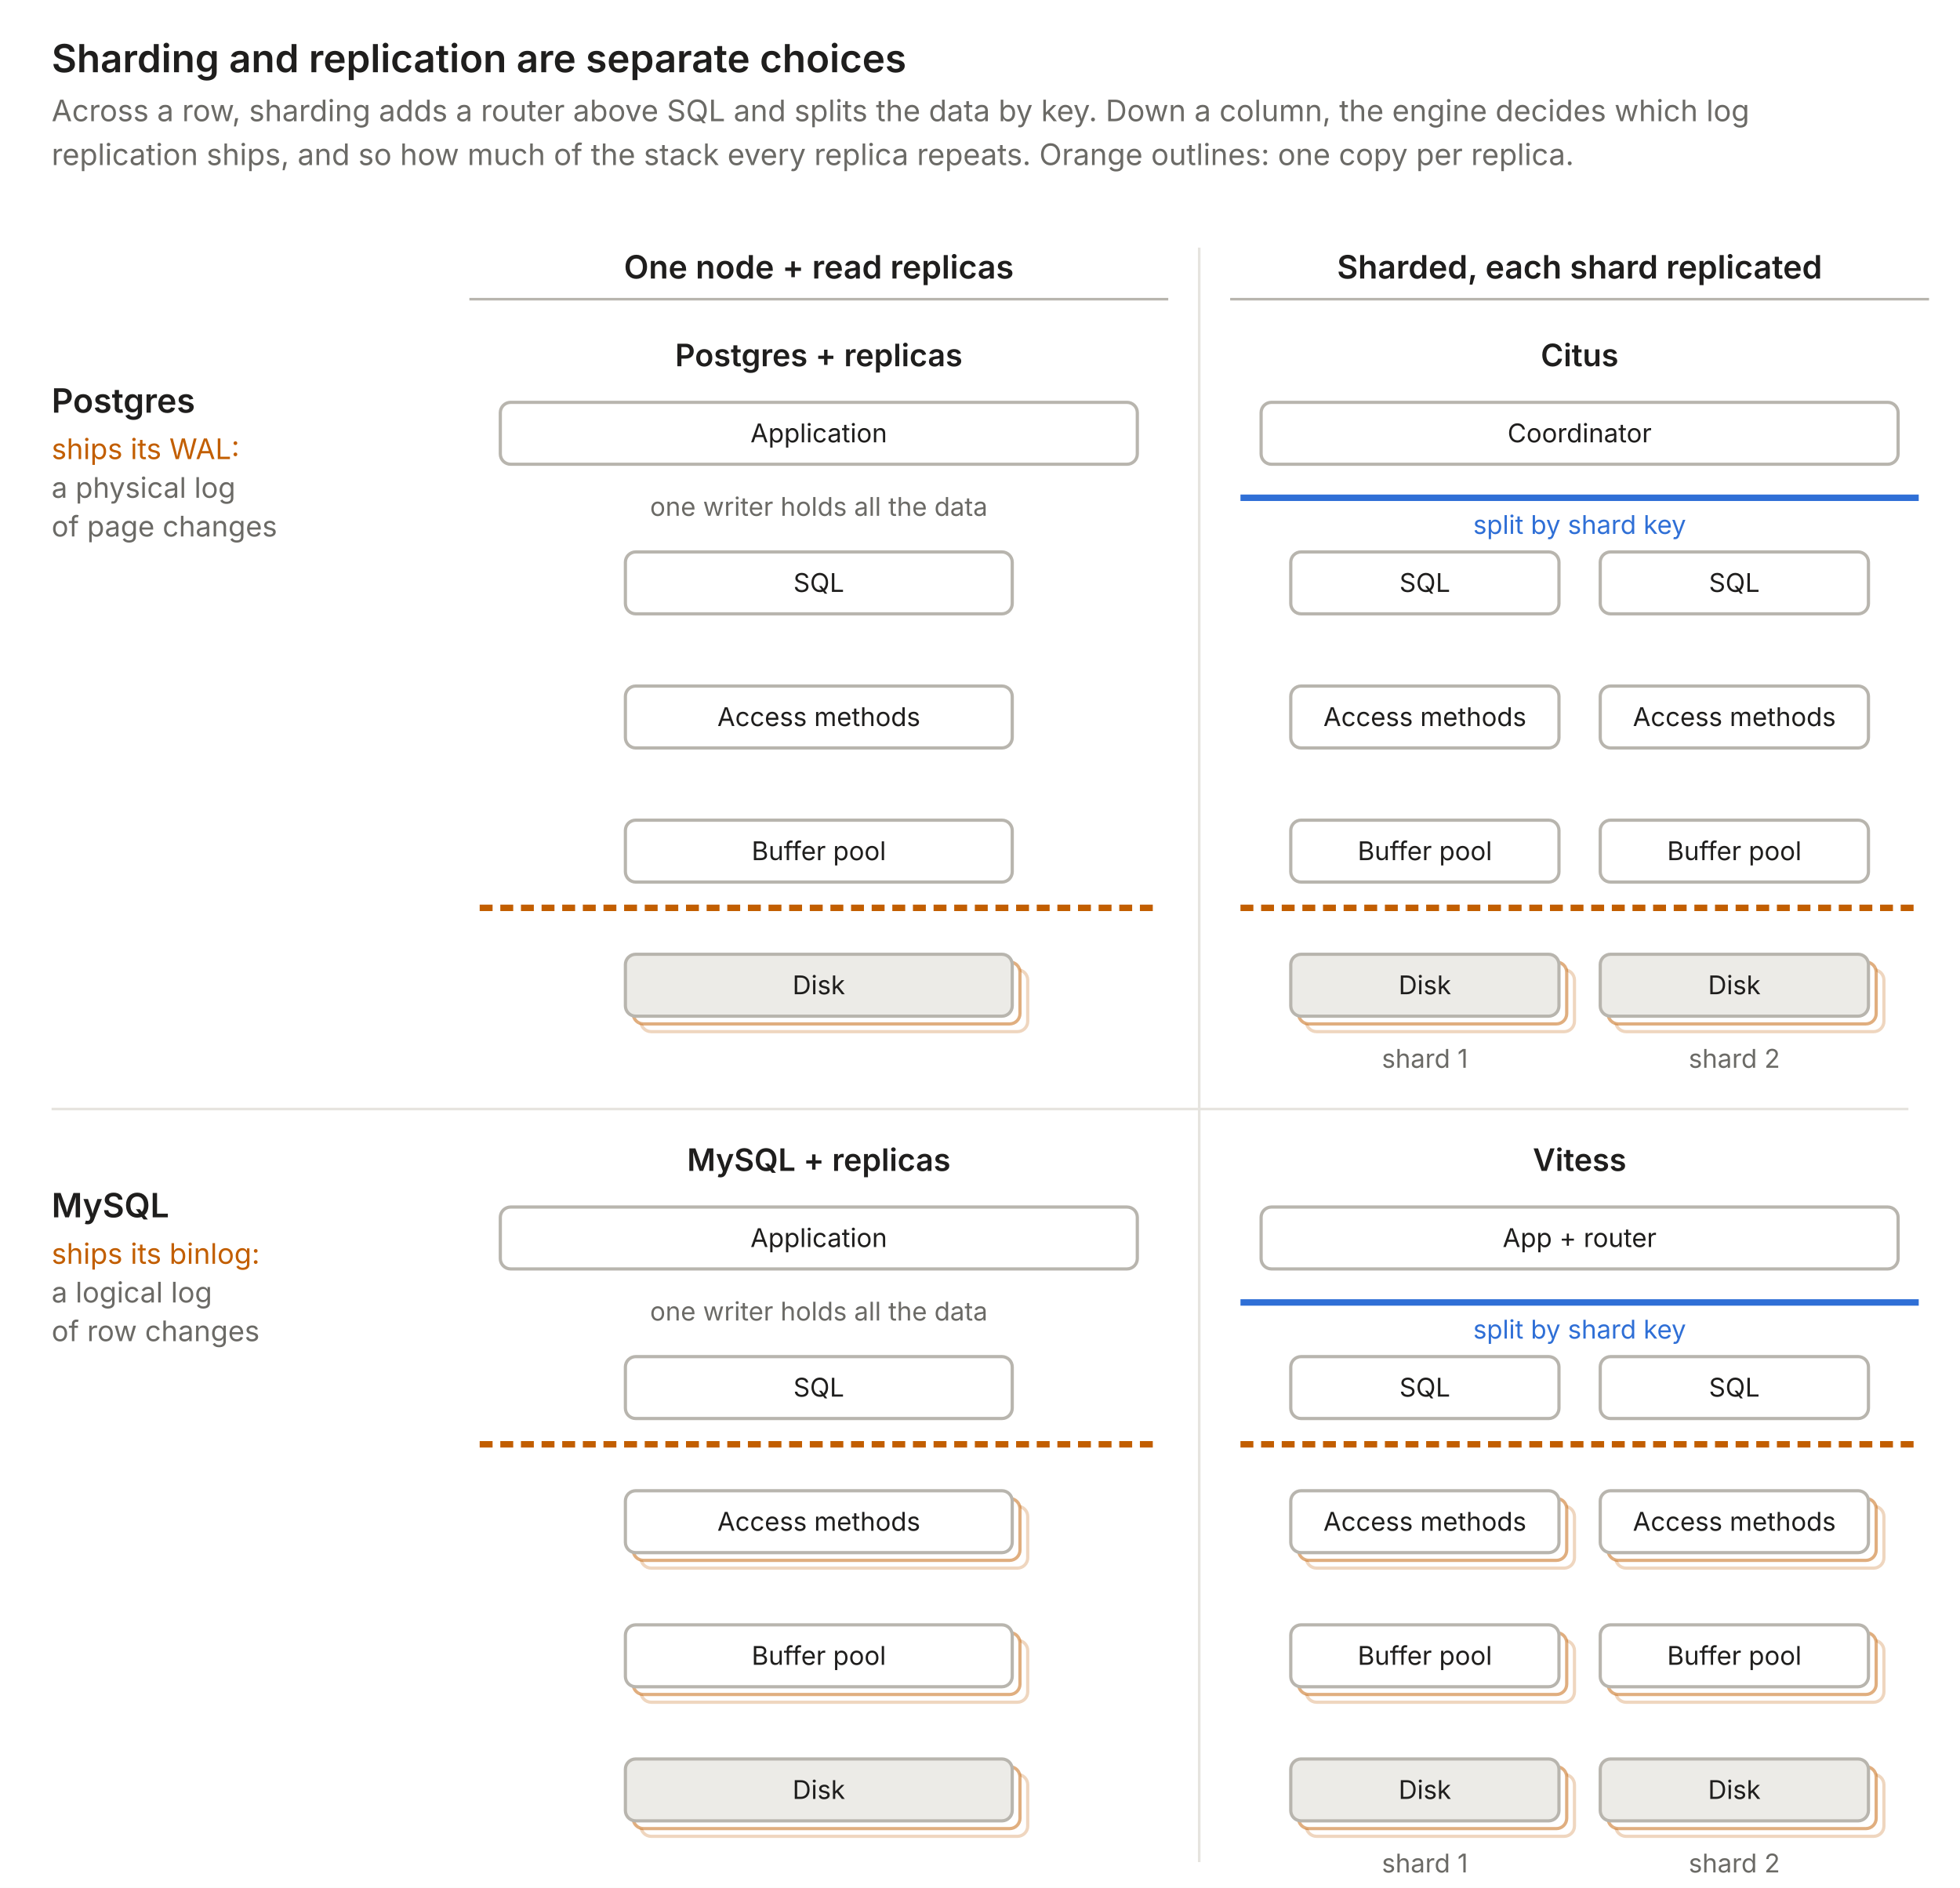
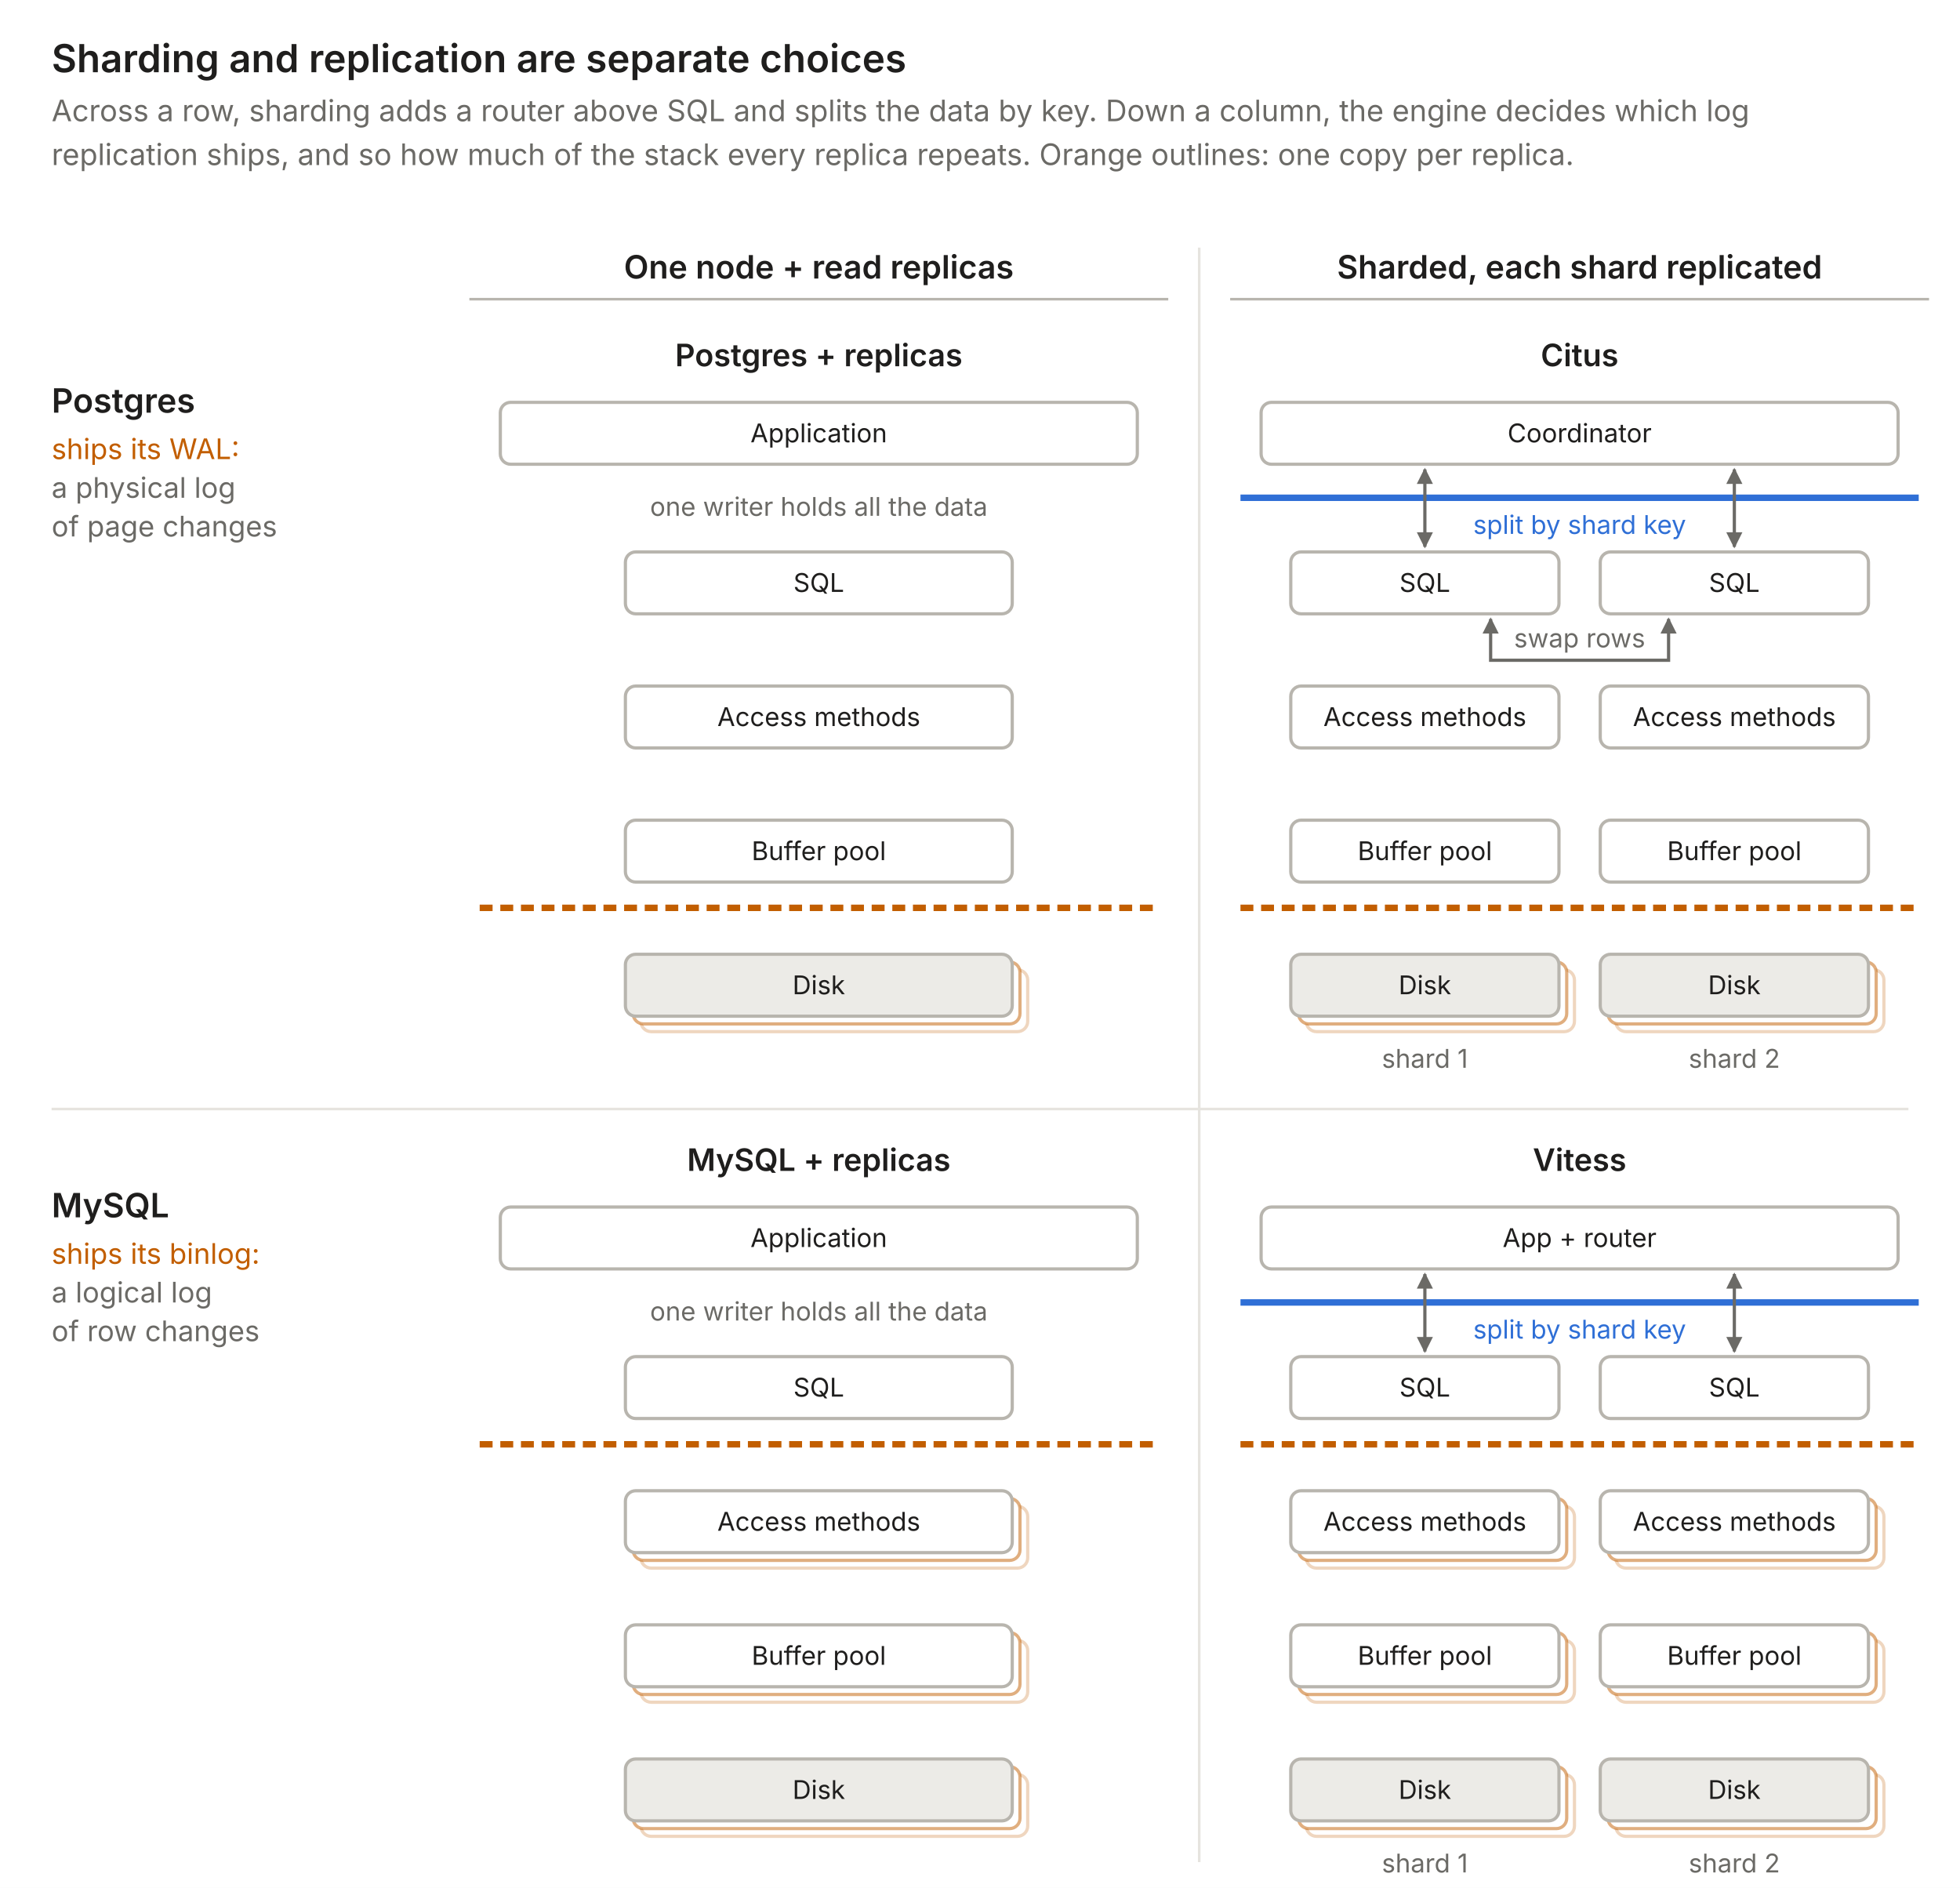
- <svg xmlns="http://www.w3.org/2000/svg" width="760" height="732" font-family="Inter, 'Helvetica Neue', Arial, sans-serif" viewBox="0 0 760 732" role="img" aria-label="A two by two grid. Rows: Postgres, which replicates by shipping its WAL, a physical log of page changes, and MySQL, which ships its binlog, a logical log of row changes. Columns: one node with read replicas, and a sharded design where each shard is replicated: Citus for Postgres, Vitess for MySQL. Sharding adds a router above SQL. The engine sets where replication copies: below the buffer pool for Postgres, below SQL for MySQL, whether or not the data is sharded." font-size="13">
+ <svg xmlns="http://www.w3.org/2000/svg" width="760" height="732" font-family="Inter, 'Helvetica Neue', Arial, sans-serif" viewBox="0 0 760 732" role="img" aria-label="A two by two grid. Rows: Postgres, which replicates by shipping its WAL, a physical log of page changes, and MySQL, which ships its binlog, a logical log of row changes. Columns: one node with read replicas, and a sharded design where each shard is replicated: Citus for Postgres, Vitess for MySQL. Sharding adds a router above SQL, which sends queries to the shards and gets results back. Citus workers can also swap rows with each other, to join on a column other than the shard key. The engine sets where replication copies: below the buffer pool for Postgres, below SQL for MySQL, whether or not the data is sharded." font-size="13">
  <rect width="100%" height="100%" fill="#ffffff" />
+   <defs>
+     <marker id="arrow" viewBox="0 0 10 10" refX="9" refY="5" markerWidth="5" markerHeight="5" orient="auto-start-reverse">
+       <path d="M0,0 L10,5 L0,10 z" fill="#6b6a66" />
+     </marker>
+   </defs>
  <text x="20" y="28" text-anchor="start" font-size="15" font-weight="600" fill="#1f1e1d">Sharding and replication are separate choices</text>
  <text x="20" y="47" text-anchor="start" font-size="11.5" font-weight="400" fill="#6b6a66">Across a row, sharding adds a router above SQL and splits the data by key. Down a column, the engine decides which log</text>
  <text x="20" y="64" text-anchor="start" font-size="11.5" font-weight="400" fill="#6b6a66">replication ships, and so how much of the stack every replica repeats. Orange outlines: one copy per replica.</text>
  <text x="317.5" y="108" text-anchor="middle" font-size="12.5" font-weight="600" fill="#1f1e1d">One node + read replicas</text>
  <line x1="182" y1="116" x2="453.0" y2="116" stroke="#b8b5ae" stroke-width="1" />
  <text x="612.5" y="108" text-anchor="middle" font-size="12.5" font-weight="600" fill="#1f1e1d">Sharded, each shard replicated</text>
  <line x1="477.0" y1="116" x2="748.0" y2="116" stroke="#b8b5ae" stroke-width="1" />
  <line x1="465.0" y1="96" x2="465.0" y2="722" stroke="#e6e4df" stroke-width="1" />
  <line x1="20" y1="430" x2="740" y2="430" stroke="#e6e4df" stroke-width="1" />
  <text x="20" y="160" text-anchor="start" font-size="13" font-weight="600" fill="#1f1e1d">Postgres</text>
  <text x="20" y="178" text-anchor="start" font-size="11" font-weight="400" fill="#c25e00">ships its WAL:</text>
  <text x="20" y="193" text-anchor="start" font-size="11" font-weight="400" fill="#6b6a66">a physical log</text>
  <text x="20" y="208" text-anchor="start" font-size="11" font-weight="400" fill="#6b6a66">of page changes</text>
  <text x="317.5" y="142" text-anchor="middle" font-size="12" font-weight="600" fill="#1f1e1d">Postgres + replicas</text>
  <rect x="194" y="156" width="247.0" height="24" rx="4" fill="#ffffff" stroke="#b8b5ae" stroke-width="1.25" />
  <text x="317.5" y="171.5" text-anchor="middle" font-size="10" font-weight="400" fill="#1f1e1d">Application</text>
  <text x="317.5" y="200" text-anchor="middle" font-size="10" font-weight="400" fill="#6b6a66">one writer holds all the data</text>
  <rect x="242.5" y="214" width="150" height="24" rx="4" fill="#ffffff" stroke="#b8b5ae" stroke-width="1.25" />
  <text x="317.5" y="229.5" text-anchor="middle" font-size="10" font-weight="400" fill="#1f1e1d">SQL</text>
  <rect x="242.5" y="266" width="150" height="24" rx="4" fill="#ffffff" stroke="#b8b5ae" stroke-width="1.25" />
  <text x="317.5" y="281.5" text-anchor="middle" font-size="10" font-weight="400" fill="#1f1e1d">Access methods</text>
  <rect x="242.5" y="318" width="150" height="24" rx="4" fill="#ffffff" stroke="#b8b5ae" stroke-width="1.25" />
  <text x="317.5" y="333.5" text-anchor="middle" font-size="10" font-weight="400" fill="#1f1e1d">Buffer pool</text>
  <rect x="248.5" y="376" width="150" height="24" rx="4" fill="#ffffff" stroke="#c25e00" stroke-width="1.25" stroke-opacity="0.25" />
  <rect x="245.5" y="373" width="150" height="24" rx="4" fill="#ffffff" stroke="#c25e00" stroke-width="1.25" stroke-opacity="0.5" />
  <rect x="242.5" y="370" width="150" height="24" rx="4" fill="#ecebe7" stroke="#b8b5ae" stroke-width="1.25" />
  <text x="317.5" y="385.5" text-anchor="middle" font-size="10" font-weight="400" fill="#1f1e1d">Disk</text>
  <line x1="186" y1="352.0" x2="449.0" y2="352.0" stroke="#c25e00" stroke-width="2.5" stroke-dasharray="5 3" />
  <text x="612.5" y="142" text-anchor="middle" font-size="12" font-weight="600" fill="#1f1e1d">Citus</text>
  <rect x="489.0" y="156" width="247.0" height="24" rx="4" fill="#ffffff" stroke="#b8b5ae" stroke-width="1.25" />
  <text x="612.5" y="171.5" text-anchor="middle" font-size="10" font-weight="400" fill="#1f1e1d">Coordinator</text>
  <line x1="481.0" y1="193" x2="744.0" y2="193" stroke="#2f6fd6" stroke-width="2.5" />
  <text x="612.5" y="207" text-anchor="middle" font-size="10" font-weight="400" fill="#2f6fd6">split by shard key</text>
  <rect x="500.5" y="214" width="104" height="24" rx="4" fill="#ffffff" stroke="#b8b5ae" stroke-width="1.25" />
  <text x="552.5" y="229.5" text-anchor="middle" font-size="10" font-weight="400" fill="#1f1e1d">SQL</text>
  <rect x="500.5" y="266" width="104" height="24" rx="4" fill="#ffffff" stroke="#b8b5ae" stroke-width="1.25" />
  <text x="552.5" y="281.5" text-anchor="middle" font-size="10" font-weight="400" fill="#1f1e1d">Access methods</text>
  <rect x="500.5" y="318" width="104" height="24" rx="4" fill="#ffffff" stroke="#b8b5ae" stroke-width="1.25" />
  <text x="552.5" y="333.5" text-anchor="middle" font-size="10" font-weight="400" fill="#1f1e1d">Buffer pool</text>
  <rect x="506.5" y="376" width="104" height="24" rx="4" fill="#ffffff" stroke="#c25e00" stroke-width="1.25" stroke-opacity="0.25" />
  <rect x="503.5" y="373" width="104" height="24" rx="4" fill="#ffffff" stroke="#c25e00" stroke-width="1.25" stroke-opacity="0.5" />
  <rect x="500.5" y="370" width="104" height="24" rx="4" fill="#ecebe7" stroke="#b8b5ae" stroke-width="1.25" />
  <text x="552.5" y="385.5" text-anchor="middle" font-size="10" font-weight="400" fill="#1f1e1d">Disk</text>
  <rect x="620.5" y="214" width="104" height="24" rx="4" fill="#ffffff" stroke="#b8b5ae" stroke-width="1.25" />
  <text x="672.5" y="229.5" text-anchor="middle" font-size="10" font-weight="400" fill="#1f1e1d">SQL</text>
  <rect x="620.5" y="266" width="104" height="24" rx="4" fill="#ffffff" stroke="#b8b5ae" stroke-width="1.25" />
  <text x="672.5" y="281.5" text-anchor="middle" font-size="10" font-weight="400" fill="#1f1e1d">Access methods</text>
  <rect x="620.5" y="318" width="104" height="24" rx="4" fill="#ffffff" stroke="#b8b5ae" stroke-width="1.25" />
  <text x="672.5" y="333.5" text-anchor="middle" font-size="10" font-weight="400" fill="#1f1e1d">Buffer pool</text>
  <rect x="626.5" y="376" width="104" height="24" rx="4" fill="#ffffff" stroke="#c25e00" stroke-width="1.25" stroke-opacity="0.25" />
  <rect x="623.5" y="373" width="104" height="24" rx="4" fill="#ffffff" stroke="#c25e00" stroke-width="1.25" stroke-opacity="0.5" />
  <rect x="620.5" y="370" width="104" height="24" rx="4" fill="#ecebe7" stroke="#b8b5ae" stroke-width="1.25" />
  <text x="672.5" y="385.5" text-anchor="middle" font-size="10" font-weight="400" fill="#1f1e1d">Disk</text>
+   <line x1="552.5" y1="182" x2="552.5" y2="212" stroke="#6b6a66" stroke-width="1.25" marker-start="url(#arrow)" marker-end="url(#arrow)" />
+   <line x1="672.5" y1="182" x2="672.5" y2="212" stroke="#6b6a66" stroke-width="1.25" marker-start="url(#arrow)" marker-end="url(#arrow)" />
+   <path d="M578,240 V256 H647 V240" fill="none" stroke="#6b6a66" stroke-width="1.25" marker-start="url(#arrow)" marker-end="url(#arrow)" />
+   <text x="612.5" y="251" text-anchor="middle" font-size="10" font-weight="400" fill="#6b6a66">swap rows</text>
  <text x="552.5" y="414" text-anchor="middle" font-size="10" font-weight="400" fill="#6b6a66">shard 1</text>
  <text x="672.5" y="414" text-anchor="middle" font-size="10" font-weight="400" fill="#6b6a66">shard 2</text>
  <line x1="481.0" y1="352.0" x2="744.0" y2="352.0" stroke="#c25e00" stroke-width="2.5" stroke-dasharray="5 3" />
  <text x="20" y="472" text-anchor="start" font-size="13" font-weight="600" fill="#1f1e1d">MySQL</text>
  <text x="20" y="490" text-anchor="start" font-size="11" font-weight="400" fill="#c25e00">ships its binlog:</text>
  <text x="20" y="505" text-anchor="start" font-size="11" font-weight="400" fill="#6b6a66">a logical log</text>
  <text x="20" y="520" text-anchor="start" font-size="11" font-weight="400" fill="#6b6a66">of row changes</text>
  <text x="317.5" y="454" text-anchor="middle" font-size="12" font-weight="600" fill="#1f1e1d">MySQL + replicas</text>
  <rect x="194" y="468" width="247.0" height="24" rx="4" fill="#ffffff" stroke="#b8b5ae" stroke-width="1.25" />
  <text x="317.5" y="483.5" text-anchor="middle" font-size="10" font-weight="400" fill="#1f1e1d">Application</text>
  <text x="317.5" y="512" text-anchor="middle" font-size="10" font-weight="400" fill="#6b6a66">one writer holds all the data</text>
  <rect x="242.5" y="526" width="150" height="24" rx="4" fill="#ffffff" stroke="#b8b5ae" stroke-width="1.25" />
  <text x="317.5" y="541.5" text-anchor="middle" font-size="10" font-weight="400" fill="#1f1e1d">SQL</text>
  <rect x="248.5" y="584" width="150" height="24" rx="4" fill="#ffffff" stroke="#c25e00" stroke-width="1.25" stroke-opacity="0.25" />
  <rect x="245.5" y="581" width="150" height="24" rx="4" fill="#ffffff" stroke="#c25e00" stroke-width="1.25" stroke-opacity="0.5" />
  <rect x="242.5" y="578" width="150" height="24" rx="4" fill="#ffffff" stroke="#b8b5ae" stroke-width="1.25" />
  <text x="317.5" y="593.5" text-anchor="middle" font-size="10" font-weight="400" fill="#1f1e1d">Access methods</text>
  <rect x="248.5" y="636" width="150" height="24" rx="4" fill="#ffffff" stroke="#c25e00" stroke-width="1.25" stroke-opacity="0.25" />
  <rect x="245.5" y="633" width="150" height="24" rx="4" fill="#ffffff" stroke="#c25e00" stroke-width="1.25" stroke-opacity="0.5" />
  <rect x="242.5" y="630" width="150" height="24" rx="4" fill="#ffffff" stroke="#b8b5ae" stroke-width="1.25" />
  <text x="317.5" y="645.5" text-anchor="middle" font-size="10" font-weight="400" fill="#1f1e1d">Buffer pool</text>
  <rect x="248.5" y="688" width="150" height="24" rx="4" fill="#ffffff" stroke="#c25e00" stroke-width="1.25" stroke-opacity="0.25" />
  <rect x="245.5" y="685" width="150" height="24" rx="4" fill="#ffffff" stroke="#c25e00" stroke-width="1.25" stroke-opacity="0.5" />
  <rect x="242.5" y="682" width="150" height="24" rx="4" fill="#ecebe7" stroke="#b8b5ae" stroke-width="1.25" />
  <text x="317.5" y="697.5" text-anchor="middle" font-size="10" font-weight="400" fill="#1f1e1d">Disk</text>
  <line x1="186" y1="560.0" x2="449.0" y2="560.0" stroke="#c25e00" stroke-width="2.5" stroke-dasharray="5 3" />
  <text x="612.5" y="454" text-anchor="middle" font-size="12" font-weight="600" fill="#1f1e1d">Vitess</text>
  <rect x="489.0" y="468" width="247.0" height="24" rx="4" fill="#ffffff" stroke="#b8b5ae" stroke-width="1.25" />
  <text x="612.5" y="483.5" text-anchor="middle" font-size="10" font-weight="400" fill="#1f1e1d">App + router</text>
  <line x1="481.0" y1="505" x2="744.0" y2="505" stroke="#2f6fd6" stroke-width="2.5" />
  <text x="612.5" y="519" text-anchor="middle" font-size="10" font-weight="400" fill="#2f6fd6">split by shard key</text>
  <rect x="500.5" y="526" width="104" height="24" rx="4" fill="#ffffff" stroke="#b8b5ae" stroke-width="1.25" />
  <text x="552.5" y="541.5" text-anchor="middle" font-size="10" font-weight="400" fill="#1f1e1d">SQL</text>
  <rect x="506.5" y="584" width="104" height="24" rx="4" fill="#ffffff" stroke="#c25e00" stroke-width="1.25" stroke-opacity="0.25" />
  <rect x="503.5" y="581" width="104" height="24" rx="4" fill="#ffffff" stroke="#c25e00" stroke-width="1.25" stroke-opacity="0.5" />
  <rect x="500.5" y="578" width="104" height="24" rx="4" fill="#ffffff" stroke="#b8b5ae" stroke-width="1.25" />
  <text x="552.5" y="593.5" text-anchor="middle" font-size="10" font-weight="400" fill="#1f1e1d">Access methods</text>
  <rect x="506.5" y="636" width="104" height="24" rx="4" fill="#ffffff" stroke="#c25e00" stroke-width="1.25" stroke-opacity="0.25" />
  <rect x="503.5" y="633" width="104" height="24" rx="4" fill="#ffffff" stroke="#c25e00" stroke-width="1.25" stroke-opacity="0.5" />
  <rect x="500.5" y="630" width="104" height="24" rx="4" fill="#ffffff" stroke="#b8b5ae" stroke-width="1.25" />
  <text x="552.5" y="645.5" text-anchor="middle" font-size="10" font-weight="400" fill="#1f1e1d">Buffer pool</text>
  <rect x="506.5" y="688" width="104" height="24" rx="4" fill="#ffffff" stroke="#c25e00" stroke-width="1.25" stroke-opacity="0.25" />
  <rect x="503.5" y="685" width="104" height="24" rx="4" fill="#ffffff" stroke="#c25e00" stroke-width="1.25" stroke-opacity="0.5" />
  <rect x="500.5" y="682" width="104" height="24" rx="4" fill="#ecebe7" stroke="#b8b5ae" stroke-width="1.25" />
  <text x="552.5" y="697.5" text-anchor="middle" font-size="10" font-weight="400" fill="#1f1e1d">Disk</text>
  <rect x="620.5" y="526" width="104" height="24" rx="4" fill="#ffffff" stroke="#b8b5ae" stroke-width="1.25" />
  <text x="672.5" y="541.5" text-anchor="middle" font-size="10" font-weight="400" fill="#1f1e1d">SQL</text>
  <rect x="626.5" y="584" width="104" height="24" rx="4" fill="#ffffff" stroke="#c25e00" stroke-width="1.25" stroke-opacity="0.25" />
  <rect x="623.5" y="581" width="104" height="24" rx="4" fill="#ffffff" stroke="#c25e00" stroke-width="1.25" stroke-opacity="0.5" />
  <rect x="620.5" y="578" width="104" height="24" rx="4" fill="#ffffff" stroke="#b8b5ae" stroke-width="1.25" />
  <text x="672.5" y="593.5" text-anchor="middle" font-size="10" font-weight="400" fill="#1f1e1d">Access methods</text>
  <rect x="626.5" y="636" width="104" height="24" rx="4" fill="#ffffff" stroke="#c25e00" stroke-width="1.25" stroke-opacity="0.25" />
  <rect x="623.5" y="633" width="104" height="24" rx="4" fill="#ffffff" stroke="#c25e00" stroke-width="1.25" stroke-opacity="0.5" />
  <rect x="620.5" y="630" width="104" height="24" rx="4" fill="#ffffff" stroke="#b8b5ae" stroke-width="1.25" />
  <text x="672.5" y="645.5" text-anchor="middle" font-size="10" font-weight="400" fill="#1f1e1d">Buffer pool</text>
  <rect x="626.5" y="688" width="104" height="24" rx="4" fill="#ffffff" stroke="#c25e00" stroke-width="1.25" stroke-opacity="0.25" />
  <rect x="623.5" y="685" width="104" height="24" rx="4" fill="#ffffff" stroke="#c25e00" stroke-width="1.25" stroke-opacity="0.5" />
  <rect x="620.5" y="682" width="104" height="24" rx="4" fill="#ecebe7" stroke="#b8b5ae" stroke-width="1.25" />
  <text x="672.5" y="697.5" text-anchor="middle" font-size="10" font-weight="400" fill="#1f1e1d">Disk</text>
+   <line x1="552.5" y1="494" x2="552.5" y2="524" stroke="#6b6a66" stroke-width="1.25" marker-start="url(#arrow)" marker-end="url(#arrow)" />
+   <line x1="672.5" y1="494" x2="672.5" y2="524" stroke="#6b6a66" stroke-width="1.25" marker-start="url(#arrow)" marker-end="url(#arrow)" />
  <text x="552.5" y="726" text-anchor="middle" font-size="10" font-weight="400" fill="#6b6a66">shard 1</text>
  <text x="672.5" y="726" text-anchor="middle" font-size="10" font-weight="400" fill="#6b6a66">shard 2</text>
  <line x1="481.0" y1="560.0" x2="744.0" y2="560.0" stroke="#c25e00" stroke-width="2.5" stroke-dasharray="5 3" />
</svg>
